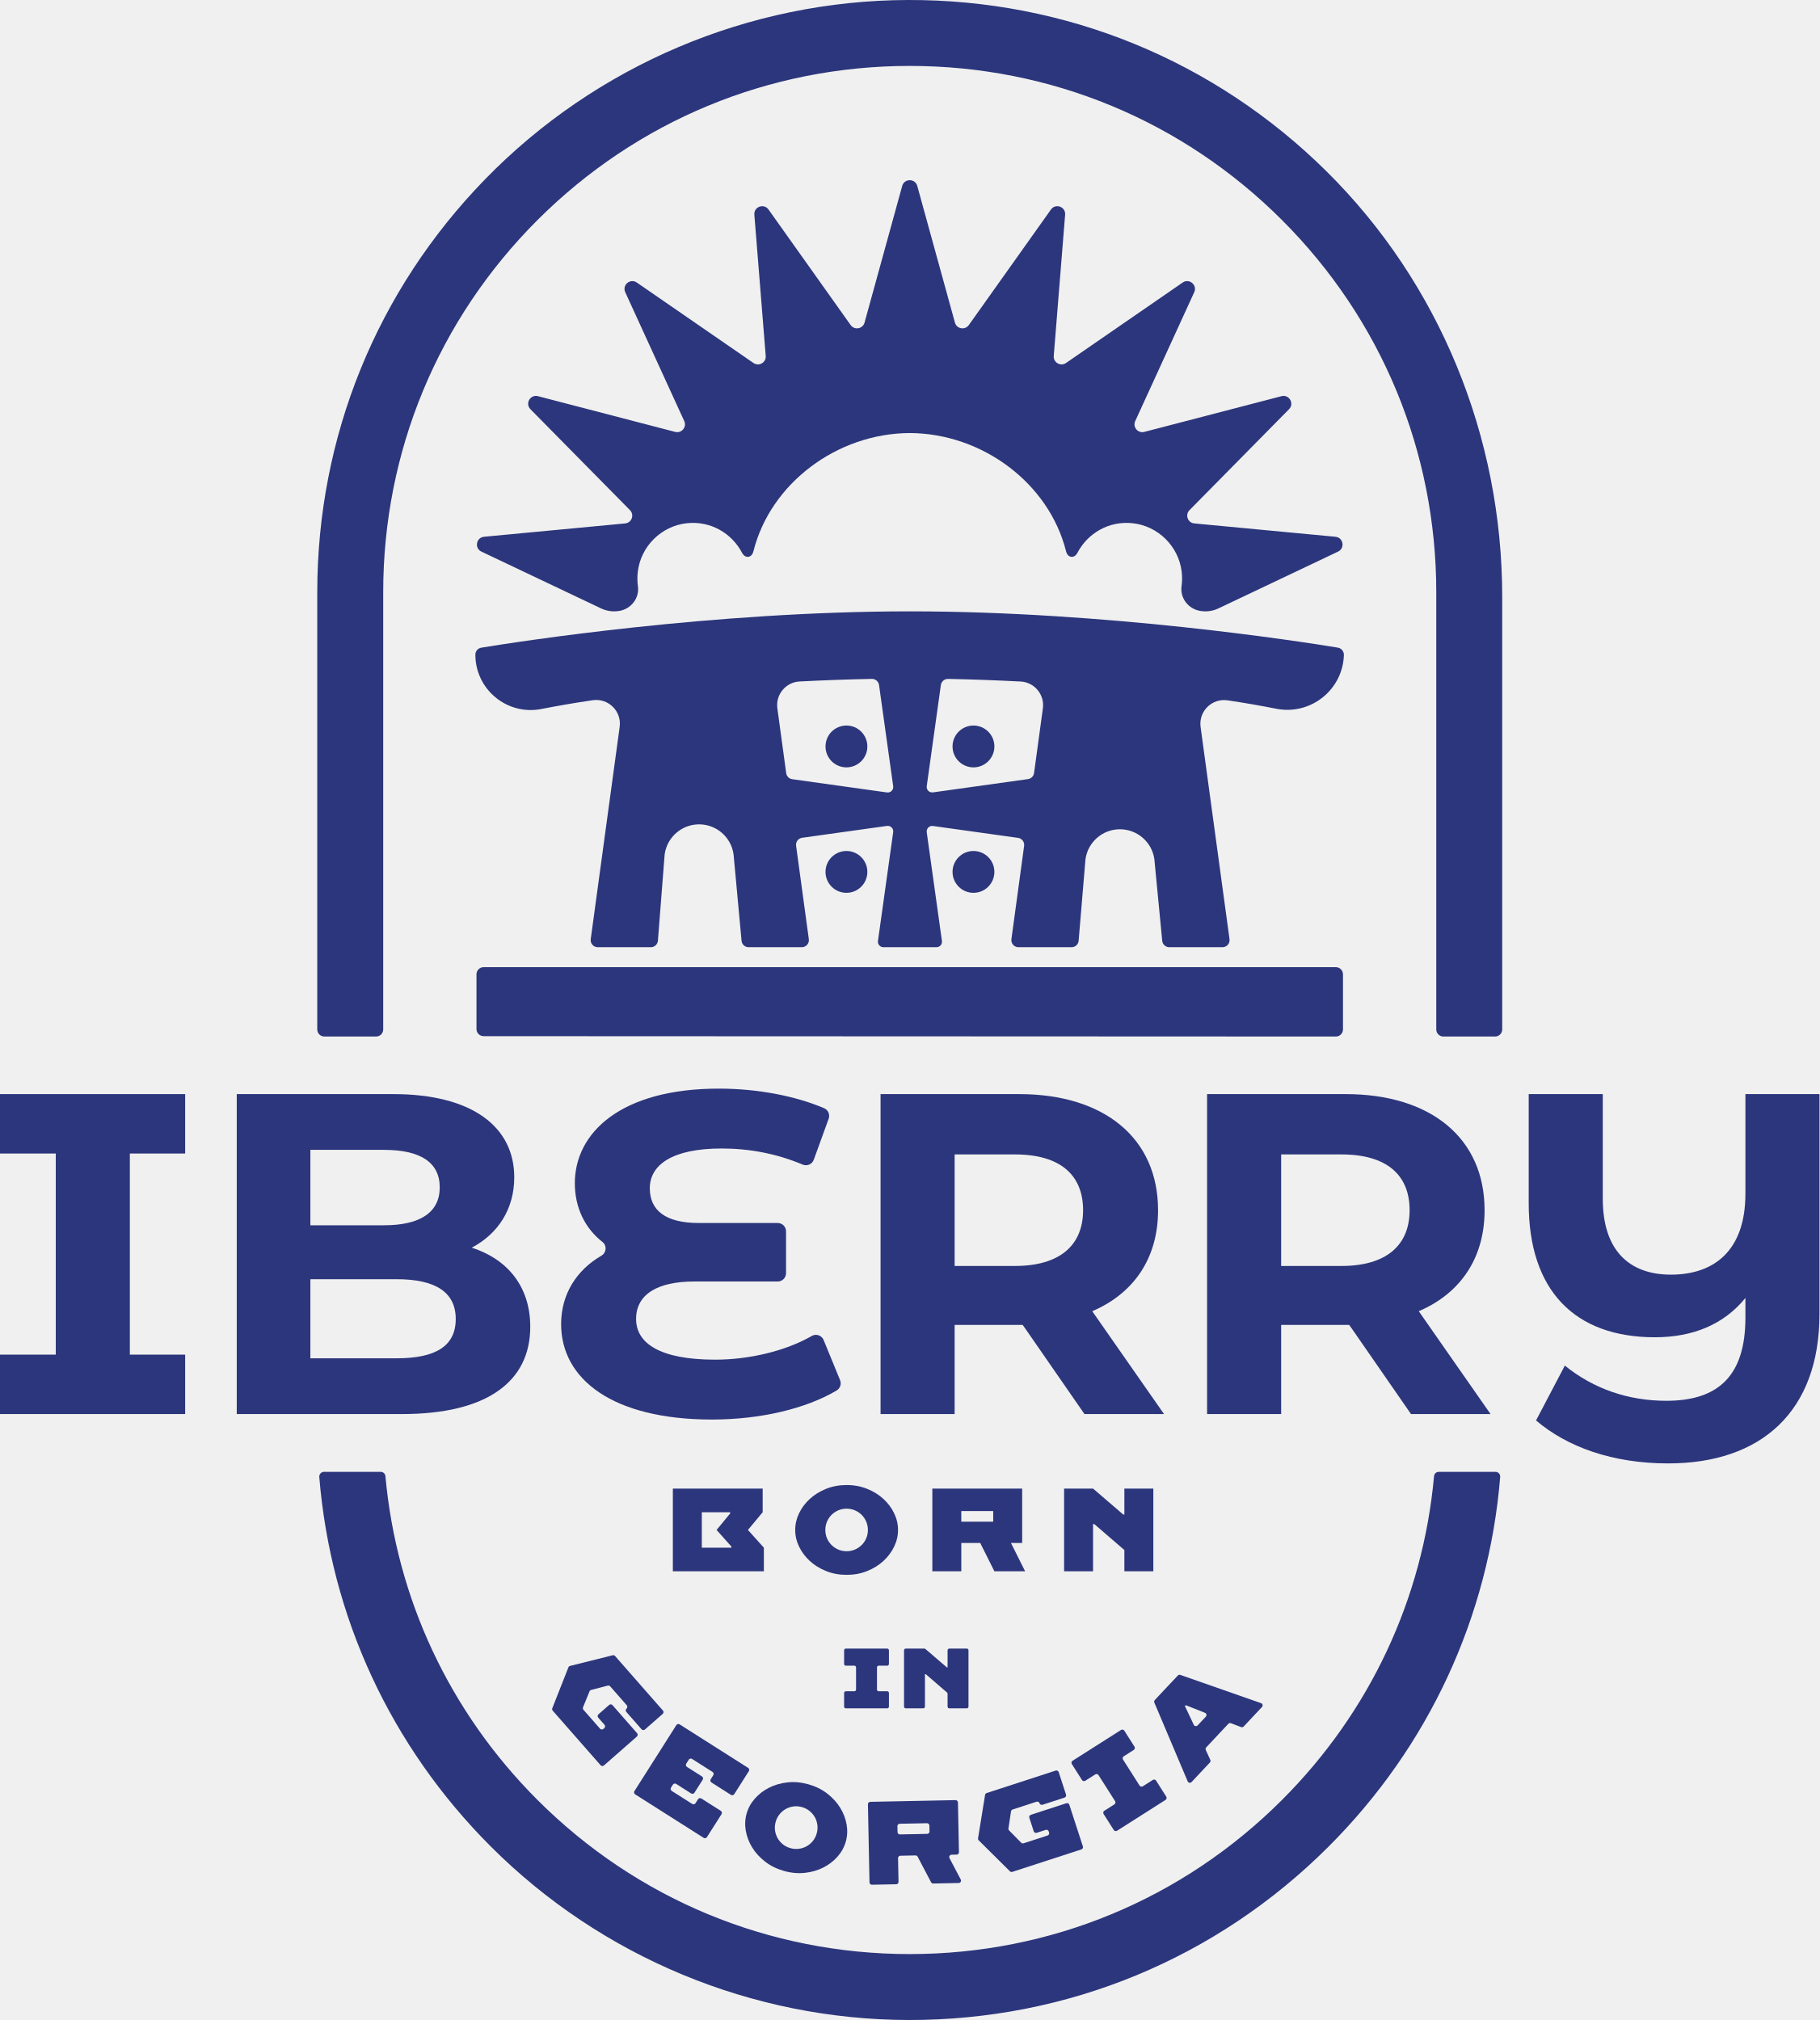
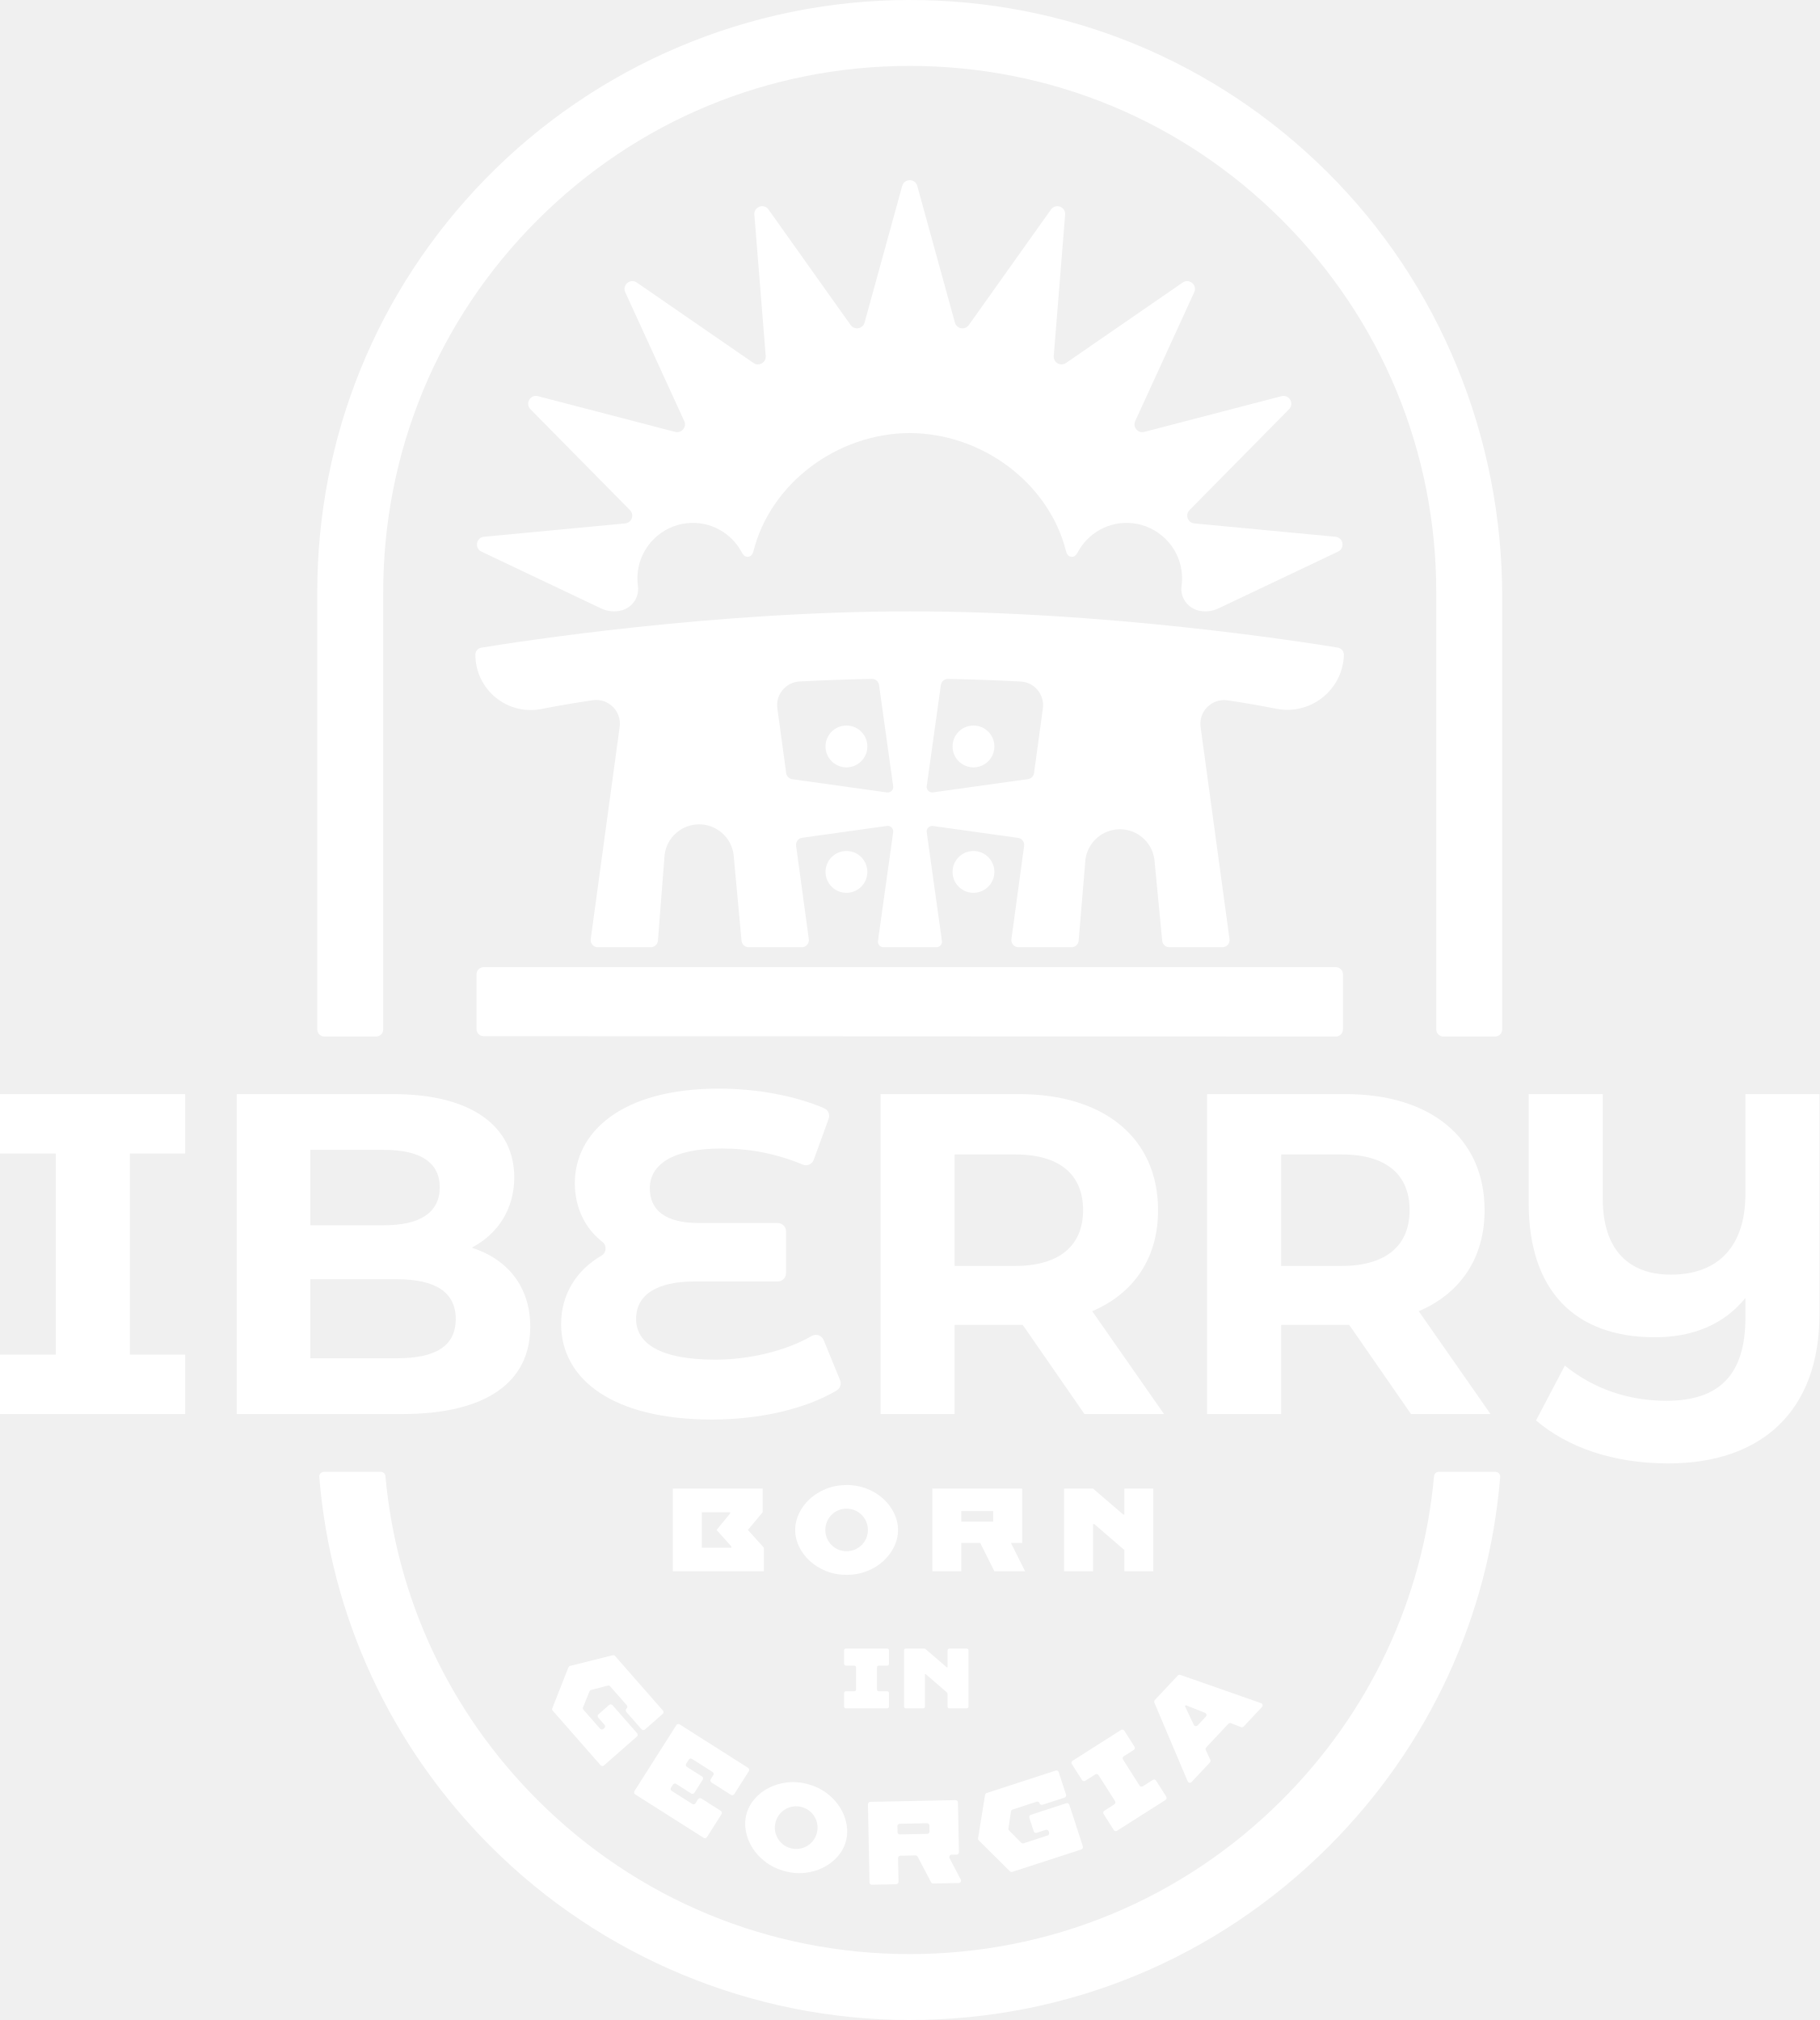
<svg xmlns="http://www.w3.org/2000/svg" id="b" data-name="Layer 2" width="322.219" height="357.808" viewBox="0 0 322.219 357.808">
  <g id="c" data-name="Layer 1">
    <g>
      <g>
-         <polygon points="0 204.326 9.877 204.326 9.877 239.949 0 239.949 0 250.474 32.79 250.474 32.79 239.949 22.993 239.949 22.993 204.326 32.79 204.326 32.79 193.801 0 193.801 0 204.326" fill="#2c367c" stroke-width="0" />
-         <path d="M41.929,193.801v56.673h29.308c14.897,0,22.669-5.667,22.669-15.464,0-7.117-4.039-11.972-10.343-14-.008-.003-.009-.013-.002-.016,4.604-2.431,7.511-6.798,7.511-12.458,0-8.825-7.287-14.735-21.455-14.735h-27.689ZM80.709,233.634c0,4.858-3.643,6.963-10.444,6.963h-15.302v-14.006h15.302c6.801,0,10.444,2.267,10.444,7.044ZM77.876,210.317c0,4.453-3.481,6.72-9.877,6.72h-13.035v-13.359h13.035c6.396,0,9.877,2.186,9.877,6.639Z" fill="#2c367c" stroke-width="0" />
-         <path d="M145.859,237.362c-.338-.824-1.322-1.167-2.094-.722-4.654,2.681-11.114,4.201-17.111,4.201-9.796,0-14.006-2.915-14.006-7.206,0-4.372,3.805-6.639,10.282-6.639h14.796c.816,0,1.477-.661,1.477-1.477v-7.409c0-.816-.661-1.477-1.477-1.477h-13.987c-5.91,0-8.663-2.267-8.663-6.153,0-4.129,3.967-7.044,12.711-7.044,4.856,0,9.646.869,14.369,2.851.778.326,1.67-.062,1.958-.855l2.638-7.269c.267-.735-.082-1.555-.801-1.862-5.067-2.167-11.79-3.471-18.649-3.471-17.407,0-25.503,7.853-25.503,16.759,0,4.25,1.743,7.939,4.901,10.409.813.636.702,1.906-.191,2.423-4.381,2.534-7.138,6.81-7.138,12.105,0,9.797,9.149,16.921,26.718,16.921,8.564,0,16.631-1.915,22.077-5.148.629-.373.885-1.154.607-1.831l-2.912-7.105Z" fill="#2c367c" stroke-width="0" />
-         <path d="M193.431,232.26s.626-.268,1.298-.607c6.57-3.313,10.359-9.3,10.359-17.288,0-12.711-9.473-20.564-24.612-20.564h-24.532v56.673h13.116v-15.788h12.042s.159.199.39.533l10.561,15.255h14.087l-12.709-18.214ZM179.747,224.243h-10.687v-19.755h10.687c8.015,0,12.063,3.643,12.063,9.877,0,6.153-4.048,9.877-12.063,9.877Z" fill="#2c367c" stroke-width="0" />
-         <path d="M251.257,232.26s.626-.268,1.298-.607c6.57-3.313,10.359-9.3,10.359-17.288,0-12.711-9.473-20.564-24.612-20.564h-24.532v56.673h13.116v-15.788h12.042s.159.199.39.533l10.561,15.255h14.087l-12.709-18.214ZM237.573,224.243h-10.687v-19.755h10.687c8.015,0,12.063,3.643,12.063,9.877,0,6.153-4.048,9.877-12.063,9.877Z" fill="#2c367c" stroke-width="0" />
-         <path d="M309.104,193.801v17.65c0,10.039-5.505,14.33-13.197,14.33-7.529,0-12.063-4.453-12.063-13.44v-18.54h-13.116v19.35c0,15.383,8.096,23.722,22.346,23.722,6.72,0,12.225-2.267,16.031-6.963v3.481c0,10.12-4.615,14.735-14.006,14.735-6.72,0-12.873-2.105-17.973-6.234,0,0,0,0,0,0l-5.1,9.714s0,.001,0,.002c5.505,4.695,13.52,7.61,23.397,7.61,16.516,0,26.798-9.23,26.798-26.475v-38.943h-13.116Z" fill="#2c367c" stroke-width="0" />
+         <polygon points="0 204.326 9.877 204.326 9.877 239.949 0 239.949 0 250.474 32.79 250.474 32.79 239.949 22.993 239.949 22.993 204.326 32.79 204.326 32.79 193.801 0 193.801 0 204.326" fill="white" stroke-width="0" />
+         <path d="M41.929,193.801v56.673h29.308c14.897,0,22.669-5.667,22.669-15.464,0-7.117-4.039-11.972-10.343-14-.008-.003-.009-.013-.002-.016,4.604-2.431,7.511-6.798,7.511-12.458,0-8.825-7.287-14.735-21.455-14.735h-27.689ZM80.709,233.634c0,4.858-3.643,6.963-10.444,6.963h-15.302v-14.006h15.302c6.801,0,10.444,2.267,10.444,7.044ZM77.876,210.317c0,4.453-3.481,6.72-9.877,6.72h-13.035v-13.359h13.035c6.396,0,9.877,2.186,9.877,6.639Z" fill="white" stroke-width="0" />
+         <path d="M145.859,237.362c-.338-.824-1.322-1.167-2.094-.722-4.654,2.681-11.114,4.201-17.111,4.201-9.796,0-14.006-2.915-14.006-7.206,0-4.372,3.805-6.639,10.282-6.639h14.796c.816,0,1.477-.661,1.477-1.477v-7.409c0-.816-.661-1.477-1.477-1.477h-13.987c-5.91,0-8.663-2.267-8.663-6.153,0-4.129,3.967-7.044,12.711-7.044,4.856,0,9.646.869,14.369,2.851.778.326,1.67-.062,1.958-.855l2.638-7.269c.267-.735-.082-1.555-.801-1.862-5.067-2.167-11.79-3.471-18.649-3.471-17.407,0-25.503,7.853-25.503,16.759,0,4.25,1.743,7.939,4.901,10.409.813.636.702,1.906-.191,2.423-4.381,2.534-7.138,6.81-7.138,12.105,0,9.797,9.149,16.921,26.718,16.921,8.564,0,16.631-1.915,22.077-5.148.629-.373.885-1.154.607-1.831l-2.912-7.105Z" fill="white" stroke-width="0" />
+         <path d="M193.431,232.26s.626-.268,1.298-.607c6.57-3.313,10.359-9.3,10.359-17.288,0-12.711-9.473-20.564-24.612-20.564h-24.532v56.673h13.116v-15.788h12.042s.159.199.39.533l10.561,15.255h14.087l-12.709-18.214ZM179.747,224.243h-10.687v-19.755h10.687c8.015,0,12.063,3.643,12.063,9.877,0,6.153-4.048,9.877-12.063,9.877Z" fill="white" stroke-width="0" />
+         <path d="M251.257,232.26s.626-.268,1.298-.607c6.57-3.313,10.359-9.3,10.359-17.288,0-12.711-9.473-20.564-24.612-20.564h-24.532v56.673h13.116v-15.788h12.042s.159.199.39.533l10.561,15.255h14.087l-12.709-18.214ZM237.573,224.243h-10.687v-19.755h10.687c8.015,0,12.063,3.643,12.063,9.877,0,6.153-4.048,9.877-12.063,9.877Z" fill="white" stroke-width="0" />
+         <path d="M309.104,193.801v17.65c0,10.039-5.505,14.33-13.197,14.33-7.529,0-12.063-4.453-12.063-13.44v-18.54h-13.116v19.35c0,15.383,8.096,23.722,22.346,23.722,6.72,0,12.225-2.267,16.031-6.963v3.481c0,10.12-4.615,14.735-14.006,14.735-6.72,0-12.873-2.105-17.973-6.234,0,0,0,0,0,0l-5.1,9.714s0,.001,0,.002c5.505,4.695,13.52,7.61,23.397,7.61,16.516,0,26.798-9.23,26.798-26.475v-38.943h-13.116Z" fill="white" stroke-width="0" />
      </g>
      <g>
-         <path d="M119.159,278.33v-14.652h15.908v4.186l-2.616,3.14,2.826,3.14v4.186h-16.117ZM124.287,274.144h5.233v-.209l-2.616-2.93,2.407-2.93v-.209h-5.024v6.279Z" fill="#2c367c" stroke-width="0" />
-         <path d="M159.036,271.004c0,1.019-.23,2.006-.691,2.962-.46.956-1.096,1.804-1.905,2.543-.809.74-1.769,1.333-2.878,1.779-1.109.446-2.32.67-3.631.67s-2.522-.223-3.631-.67c-1.11-.446-2.069-1.04-2.878-1.779-.809-.74-1.444-1.587-1.905-2.543-.461-.956-.691-1.943-.691-2.962s.23-2.006.691-2.962c.46-.955,1.095-1.803,1.905-2.543.809-.739,1.769-1.332,2.878-1.779,1.109-.446,2.32-.67,3.631-.67s2.522.223,3.631.67c1.11.447,2.069,1.04,2.878,1.779.809.74,1.444,1.588,1.905,2.543.461.956.691,1.944.691,2.962ZM153.699,271.004c0-.516-.098-1.005-.293-1.465s-.464-.861-.806-1.204c-.342-.342-.743-.61-1.204-.806-.46-.195-.949-.293-1.465-.293-.531,0-1.022.098-1.476.293-.453.195-.851.464-1.193.806s-.611.743-.806,1.204c-.196.46-.293.949-.293,1.465,0,.531.097,1.022.293,1.476.195.453.464.851.806,1.193.342.342.74.611,1.193.806.453.196.945.293,1.476.293.516,0,1.005-.097,1.465-.293.46-.195.861-.464,1.204-.806s.61-.74.806-1.193c.195-.453.293-.945.293-1.476Z" fill="#2c367c" stroke-width="0" />
-         <path d="M173.59,273.306h-3.349v5.024h-5.128v-14.652h15.908v9.628h-1.988l2.512,5.024h-5.442l-2.512-5.024ZM170.241,269.539h5.651v-1.884h-5.651v1.884Z" fill="#2c367c" stroke-width="0" />
-         <path d="M199.121,268.283v-4.605h5.128v14.652h-5.128v-3.768l-5.337-4.605h-.209v8.373h-5.128v-14.652h5.128l5.358,4.605h.188Z" fill="#2c367c" stroke-width="0" />
+         <path d="M119.159,278.33v-14.652h15.908v4.186l-2.616,3.14,2.826,3.14v4.186h-16.117ZM124.287,274.144h5.233v-.209l-2.616-2.93,2.407-2.93v-.209h-5.024v6.279Z" fill="white" stroke-width="0" />
+         <path d="M159.036,271.004c0,1.019-.23,2.006-.691,2.962-.46.956-1.096,1.804-1.905,2.543-.809.74-1.769,1.333-2.878,1.779-1.109.446-2.32.67-3.631.67s-2.522-.223-3.631-.67c-1.11-.446-2.069-1.04-2.878-1.779-.809-.74-1.444-1.587-1.905-2.543-.461-.956-.691-1.943-.691-2.962s.23-2.006.691-2.962c.46-.955,1.095-1.803,1.905-2.543.809-.739,1.769-1.332,2.878-1.779,1.109-.446,2.32-.67,3.631-.67s2.522.223,3.631.67c1.11.447,2.069,1.04,2.878,1.779.809.74,1.444,1.588,1.905,2.543.461.956.691,1.944.691,2.962ZM153.699,271.004c0-.516-.098-1.005-.293-1.465s-.464-.861-.806-1.204c-.342-.342-.743-.61-1.204-.806-.46-.195-.949-.293-1.465-.293-.531,0-1.022.098-1.476.293-.453.195-.851.464-1.193.806s-.611.743-.806,1.204c-.196.46-.293.949-.293,1.465,0,.531.097,1.022.293,1.476.195.453.464.851.806,1.193.342.342.74.611,1.193.806.453.196.945.293,1.476.293.516,0,1.005-.097,1.465-.293.46-.195.861-.464,1.204-.806s.61-.74.806-1.193c.195-.453.293-.945.293-1.476Z" fill="white" stroke-width="0" />
+         <path d="M173.59,273.306h-3.349v5.024h-5.128v-14.652h15.908v9.628h-1.988l2.512,5.024h-5.442l-2.512-5.024ZM170.241,269.539h5.651v-1.884h-5.651v1.884Z" fill="white" stroke-width="0" />
+         <path d="M199.121,268.283v-4.605h5.128v14.652h-5.128v-3.768l-5.337-4.605h-.209v8.373h-5.128v-14.652h5.128l5.358,4.605h.188Z" fill="white" stroke-width="0" />
      </g>
-       <path d="M57.445,183.603h9.16c.695,0,1.259-.564,1.259-1.259v-77.421c0-24.907,9.699-48.323,27.311-65.935,17.612-17.612,41.028-27.311,65.935-27.311s48.323,9.699,65.935,27.311c17.612,17.612,27.311,41.028,27.311,65.935v77.421c0,.695.564,1.259,1.259,1.259h9.16c.695,0,1.259-.564,1.259-1.259v-76.646c0-28.25-11.051-55.493-31.132-75.365C215.057,10.695,188.754-.08,160.8,0c-28.179.081-55.243,11.569-74.899,31.761-19.174,19.696-29.715,45.619-29.715,73.162v77.421c0,.695.564,1.259,1.259,1.259Z" fill="#2c367c" stroke-width="0" />
-       <path d="M264.838,260.712h-10.044c-.434,0-.793.331-.832.764-1.966,21.664-11.346,41.773-26.917,57.344-17.612,17.612-41.028,27.311-65.935,27.311s-48.323-9.699-65.935-27.311c-15.571-15.571-24.95-35.68-26.917-57.344-.039-.432-.398-.764-.832-.764h-10.043c-.49,0-.88.419-.84.908,2.023,24.71,12.612,47.672,30.328,65.41,19.606,19.63,46.313,30.731,74.057,30.778,28.094.047,54.514-10.871,74.374-30.731,17.744-17.744,28.35-40.725,30.375-65.458.04-.488-.349-.907-.839-.907Z" fill="#2c367c" stroke-width="0" />
-       <path d="M237.835,182.343v-9.764c0-.695-.564-1.259-1.259-1.259H85.643c-.695,0-1.259.564-1.259,1.259v9.7c0,.695.563,1.258,1.258,1.259l150.933.064c.695,0,1.259-.563,1.259-1.259Z" fill="#2c367c" stroke-width="0" />
-       <path d="M112.829,307.008l-4.359-4.968c-.153-.174-.418-.191-.592-.039l-1.892,1.66c-.174.153-.192.418-.039.592l1.107,1.262c.153.174.136.439-.039.592l-.157.138c-.174.153-.439.136-.592-.039l-2.942-3.353c-.105-.119-.133-.288-.073-.435l1.151-2.824c.05-.122.154-.214.282-.248l2.95-.773c.154-.04.317.01.422.129l2.942,3.353c.153.174.136.439-.039.592h0c-.174.153-.191.418-.039.592l2.698,3.075c.153.174.418.191.592.039l3.153-2.767c.174-.153.191-.418.039-.592l-8.479-9.664c-.104-.118-.265-.168-.417-.13l-7.553,1.889c-.131.033-.239.127-.289.253l-2.855,7.243c-.058.146-.029.312.075.431l8.479,9.664c.153.174.418.191.592.039l5.835-5.119c.174-.153.192-.418.039-.592Z" fill="#2c367c" stroke-width="0" />
-       <path d="M130.032,317.8l2.587-4.073c.124-.196.066-.455-.129-.579l-12.131-7.705c-.196-.124-.455-.066-.579.129l-7.424,11.689c-.124.196-.066.455.129.579l12.132,7.704c.196.124.455.066.579-.129l2.586-4.073c.124-.196.066-.455-.129-.579l-3.453-2.193c-.196-.124-.455-.066-.579.129l-.45.708c-.124.196-.384.253-.579.129l-3.631-2.306c-.196-.124-.253-.384-.129-.579l.337-.531c.124-.196.384-.254.579-.129l2.656,1.687c.196.124.455.066.579-.129l1.462-2.303c.124-.196.066-.455-.129-.579l-2.657-1.687c-.196-.124-.254-.384-.129-.579l.45-.708c.124-.196.384-.253.579-.129l3.63,2.306c.196.124.253.383.129.579l-.45.708c-.124.196-.066.455.129.579l3.453,2.193c.196.124.455.066.579-.129Z" fill="#2c367c" stroke-width="0" />
-       <path d="M133.229,327.278c.58.933,1.345,1.766,2.295,2.497.949.732,2.057,1.275,3.322,1.631,1.265.356,2.494.469,3.686.338,1.192-.129,2.278-.442,3.26-.936.981-.494,1.823-1.14,2.527-1.937.704-.797,1.194-1.687,1.47-2.671.276-.983.322-1.998.136-3.045-.185-1.047-.568-2.037-1.148-2.97-.58-.933-1.345-1.766-2.294-2.498-.95-.731-2.057-1.275-3.323-1.631-1.266-.356-2.494-.469-3.686-.339-1.192.13-2.278.442-3.26.936-.982.494-1.824,1.14-2.528,1.937-.704.797-1.193,1.688-1.469,2.671-.277.983-.322,1.998-.137,3.045.185,1.047.568,2.037,1.148,2.97ZM137.368,322.71c.14-.498.366-.942.679-1.334.314-.391.682-.706,1.105-.943.422-.237.879-.388,1.37-.453.49-.066.991-.027,1.503.117.498.14.943.366,1.334.68.391.313.706.681.943,1.104.237.422.387.883.451,1.38.063.497.025.995-.115,1.493-.144.512-.372.96-.683,1.344-.312.385-.679.696-1.101.933-.423.237-.883.388-1.38.451-.497.064-.995.025-1.493-.114-.512-.144-.96-.371-1.344-.683-.385-.311-.696-.678-.933-1.101-.238-.422-.388-.879-.454-1.369-.066-.49-.027-.992.118-1.503Z" fill="#2c367c" stroke-width="0" />
-       <path d="M165.266,333.63l4.515-.091c.312-.006.508-.339.363-.615l-1.987-3.781c-.145-.276.051-.608.363-.615l.894-.018c.232-.005.416-.196.411-.428l-.178-8.81c-.005-.232-.196-.416-.428-.411l-15.102.304c-.232.005-.416.196-.411.428l.279,13.844c.005.232.196.416.428.411l4.3-.086c.232-.005.416-.196.411-.428l-.084-4.196c-.005-.232.179-.423.411-.428l2.678-.054c.159-.003.306.084.38.224l2.378,4.524c.074.141.221.228.38.224ZM158.947,324.524l-.021-1.048c-.005-.232.179-.423.411-.428l4.824-.097c.232-.005.423.179.428.411l.021,1.049c.005.232-.179.423-.411.428l-4.824.097c-.232.005-.423-.179-.428-.411Z" fill="#2c367c" stroke-width="0" />
-       <path d="M191.774,327.065l-2.401-7.382c-.072-.22-.308-.341-.529-.269l-6.285,2.044c-.22.072-.341.308-.269.529l.779,2.394c.072.22.308.341.529.269l1.596-.519c.22-.072.457.049.529.269l.065.199c.072.22-.049.457-.269.529l-4.243,1.38c-.151.049-.317.009-.429-.104l-2.14-2.171c-.093-.094-.136-.226-.116-.357l.453-3.016c.024-.157.134-.287.285-.337l4.242-1.38c.22-.072.457.049.529.269h0c.072.22.308.341.529.269l3.891-1.266c.22-.072.341-.308.269-.529l-1.298-3.99c-.072-.22-.308-.341-.529-.269l-12.226,3.977c-.15.049-.259.177-.284.332l-1.244,7.685c-.022.134.023.27.119.365l5.527,5.482c.112.111.276.15.425.101l12.225-3.977c.22-.072.341-.308.269-.529Z" fill="#2c367c" stroke-width="0" />
-       <path d="M197.824,324.284l8.586-5.46c.196-.124.253-.384.129-.579l-1.801-2.833c-.124-.196-.384-.253-.579-.129l-1.77,1.126c-.196.124-.455.067-.579-.129l-2.927-4.603c-.124-.196-.067-.455.129-.579l1.77-1.126c.196-.124.253-.384.129-.579l-1.801-2.833c-.124-.196-.384-.253-.579-.129l-8.586,5.46c-.196.124-.253.384-.129.579l1.801,2.833c.124.196.384.253.579.129l1.77-1.126c.196-.124.455-.067.579.129l2.927,4.603c.124.196.067.455-.129.579l-1.77,1.126c-.196.124-.253.384-.129.579l1.801,2.833c.124.196.384.253.579.129Z" fill="#2c367c" stroke-width="0" />
-       <path d="M220.249,305.821l3.242-3.456c.208-.221.119-.583-.167-.683l-14.293-5.002c-.157-.055-.331-.012-.445.109l-4.077,4.344c-.114.121-.145.298-.08.451l5.902,13.946c.118.279.485.345.692.124l3.242-3.455c.117-.124.146-.307.076-.462l-.803-1.755c-.071-.155-.041-.337.076-.462l3.921-4.179c.117-.124.297-.166.456-.105l1.803.689c.159.061.339.019.456-.105ZM212.094,305.621c-.203.216-.559.16-.685-.108l-1.567-3.317.143-.153,3.411,1.353c.275.109.354.461.151.677l-1.453,1.549Z" fill="#2c367c" stroke-width="0" />
-       <path d="M146.195,132.221c0,2.046,1.659,3.705,3.705,3.705s3.705-1.659,3.705-3.705-1.659-3.705-3.705-3.705-3.705,1.659-3.705,3.705Z" fill="#2c367c" stroke-width="0" />
-       <path d="M176.101,132.221c0-2.046-1.659-3.705-3.705-3.705s-3.705,1.659-3.705,3.705,1.659,3.705,3.705,3.705,3.705-1.659,3.705-3.705Z" fill="#2c367c" stroke-width="0" />
-       <path d="M176.101,154.443c0-2.046-1.659-3.705-3.705-3.705s-3.705,1.659-3.705,3.705,1.659,3.705,3.705,3.705,3.705-1.659,3.705-3.705Z" fill="#2c367c" stroke-width="0" />
-       <path d="M153.605,154.443c0-2.046-1.659-3.705-3.705-3.705s-3.705,1.659-3.705,3.705,1.659,3.705,3.705,3.705,3.705-1.659,3.705-3.705Z" fill="#2c367c" stroke-width="0" />
-       <path d="M236.911,114.713c-6.682-1.098-40.885-6.422-75.8-6.422s-69.377,5.364-75.876,6.435c-.594.098-1.045.604-1.047,1.206-.021,6.184,5.612,10.839,11.675,9.655,2.72-.531,5.798-1.074,9.103-1.556,2.766-.404,5.151,1.948,4.774,4.718l-5.125,37.605c-.103.756.484,1.429,1.247,1.429h9.397c.657,0,1.204-.506,1.255-1.161l1.192-15.274c.416-3.052,3.023-5.328,6.103-5.328s5.687,2.276,6.103,5.328l1.413,15.292c.06.648.603,1.143,1.253,1.143h9.414c.763,0,1.35-.673,1.247-1.429l-2.254-16.54c-.094-.687.386-1.321,1.073-1.417l15.022-2.1c.64-.089,1.188.458,1.099,1.099l-2.695,19.278c-.082.585.373,1.108.964,1.108h9.399c.591,0,1.046-.523.964-1.108l-2.693-19.267c-.089-.64.459-1.188,1.099-1.099l15.078,2.108c.687.096,1.167.729,1.073,1.417l-2.251,16.521c-.103.756.484,1.429,1.247,1.429h9.404c.654,0,1.2-.501,1.254-1.154l1.208-14.411c.416-3.052,3.023-5.328,6.103-5.328h0c3.08,0,5.687,2.276,6.103,5.328l1.387,14.426c.062.646.604,1.138,1.253,1.138h9.418c.763,0,1.35-.673,1.247-1.429l-5.122-37.584c-.378-2.77,2.011-5.125,4.777-4.717,3.133.462,6.042.98,8.621,1.489,6.087,1.202,11.797-3.339,11.981-9.542h0c0-.638-.459-1.182-1.089-1.285ZM157.08,140.368l-16.776-2.345c-.558-.078-.997-.518-1.073-1.077l-1.565-11.487c-.331-2.432,1.492-4.62,3.944-4.747,4.199-.217,8.483-.374,12.792-.458.637-.012,1.184.455,1.272,1.086l2.506,17.928c.089.64-.458,1.188-1.099,1.099ZM165.218,140.357c-.64.089-1.188-.458-1.099-1.099l2.504-17.915c.088-.631.635-1.099,1.272-1.086,4.334.085,8.642.245,12.864.464,2.448.127,4.26,2.328,3.929,4.757l-1.56,11.449c-.076.559-.515.999-1.073,1.077l-16.837,2.353Z" fill="#2c367c" stroke-width="0" />
-       <path d="M110.715,92.715l-24.997,2.364c-1.399.132-1.733,2.025-.463,2.627l21.203,10.069c.965.458,2.046.614,3.102.455l.064-.01c2.116-.316,3.645-2.264,3.351-4.384-.116-.833-.127-1.699-.021-2.585.538-4.485,4.169-8.076,8.659-8.57,4.261-.469,8.014,1.805,9.811,5.262.081.149.403.692.971.692s.892-.441,1.042-1.013c3.008-11.976,14.776-20.865,27.674-20.914,12.898.049,24.666,8.938,27.674,20.914.15.572.474,1.013,1.042,1.013s.89-.543.971-.692c1.798-3.457,5.55-5.731,9.811-5.262,4.49.494,8.121,4.085,8.659,8.57.106.886.095,1.752-.021,2.585-.295,2.119,1.235,4.067,3.351,4.384l.064.01c1.057.158,2.137.003,3.102-.455l21.203-10.069c1.269-.603.936-2.495-.463-2.627l-24.997-2.364c-1.161-.11-1.674-1.519-.855-2.349l17.629-17.879c.987-1.001.026-2.665-1.334-2.311l-24.298,6.328c-1.129.294-2.092-.855-1.607-1.915l10.451-22.83c.585-1.278-.887-2.513-2.044-1.715l-20.669,14.257c-.96.662-2.258-.087-2.165-1.25l2.013-25.028c.113-1.401-1.693-2.058-2.507-.912l-14.546,20.466c-.676.951-2.152.69-2.462-.434l-6.669-24.207c-.187-.677-.76-1.016-1.334-1.016s-1.147.339-1.334,1.016l-6.669,24.207c-.31,1.124-1.786,1.385-2.462.434l-14.546-20.466c-.814-1.145-2.62-.488-2.507.912l2.013,25.028c.093,1.162-1.205,1.912-2.165,1.25l-20.669-14.257c-1.157-.798-2.629.437-2.044,1.715l10.451,22.83c.485,1.06-.478,2.209-1.607,1.915l-24.298-6.328c-1.36-.354-2.321,1.31-1.334,2.311l17.629,17.879c.819.83.306,2.239-.855,2.349Z" fill="#2c367c" stroke-width="0" />
+       <path d="M57.445,183.603h9.16c.695,0,1.259-.564,1.259-1.259v-77.421c0-24.907,9.699-48.323,27.311-65.935,17.612-17.612,41.028-27.311,65.935-27.311s48.323,9.699,65.935,27.311c17.612,17.612,27.311,41.028,27.311,65.935v77.421c0,.695.564,1.259,1.259,1.259h9.16c.695,0,1.259-.564,1.259-1.259v-76.646c0-28.25-11.051-55.493-31.132-75.365C215.057,10.695,188.754-.08,160.8,0c-28.179.081-55.243,11.569-74.899,31.761-19.174,19.696-29.715,45.619-29.715,73.162v77.421c0,.695.564,1.259,1.259,1.259Z" fill="white" stroke-width="0" />
+       <path d="M264.838,260.712h-10.044c-.434,0-.793.331-.832.764-1.966,21.664-11.346,41.773-26.917,57.344-17.612,17.612-41.028,27.311-65.935,27.311s-48.323-9.699-65.935-27.311c-15.571-15.571-24.95-35.68-26.917-57.344-.039-.432-.398-.764-.832-.764h-10.043c-.49,0-.88.419-.84.908,2.023,24.71,12.612,47.672,30.328,65.41,19.606,19.63,46.313,30.731,74.057,30.778,28.094.047,54.514-10.871,74.374-30.731,17.744-17.744,28.35-40.725,30.375-65.458.04-.488-.349-.907-.839-.907Z" fill="white" stroke-width="0" />
+       <path d="M237.835,182.343v-9.764c0-.695-.564-1.259-1.259-1.259H85.643c-.695,0-1.259.564-1.259,1.259v9.7c0,.695.563,1.258,1.258,1.259l150.933.064c.695,0,1.259-.563,1.259-1.259Z" fill="white" stroke-width="0" />
+       <path d="M112.829,307.008l-4.359-4.968c-.153-.174-.418-.191-.592-.039l-1.892,1.66c-.174.153-.192.418-.039.592l1.107,1.262c.153.174.136.439-.039.592l-.157.138c-.174.153-.439.136-.592-.039l-2.942-3.353c-.105-.119-.133-.288-.073-.435l1.151-2.824c.05-.122.154-.214.282-.248l2.95-.773c.154-.04.317.01.422.129l2.942,3.353c.153.174.136.439-.039.592h0c-.174.153-.191.418-.039.592l2.698,3.075c.153.174.418.191.592.039l3.153-2.767c.174-.153.191-.418.039-.592l-8.479-9.664c-.104-.118-.265-.168-.417-.13l-7.553,1.889c-.131.033-.239.127-.289.253l-2.855,7.243c-.058.146-.029.312.075.431l8.479,9.664c.153.174.418.191.592.039l5.835-5.119c.174-.153.192-.418.039-.592Z" fill="white" stroke-width="0" />
+       <path d="M130.032,317.8l2.587-4.073c.124-.196.066-.455-.129-.579l-12.131-7.705c-.196-.124-.455-.066-.579.129l-7.424,11.689c-.124.196-.066.455.129.579l12.132,7.704c.196.124.455.066.579-.129l2.586-4.073c.124-.196.066-.455-.129-.579l-3.453-2.193c-.196-.124-.455-.066-.579.129l-.45.708c-.124.196-.384.253-.579.129l-3.631-2.306c-.196-.124-.253-.384-.129-.579l.337-.531c.124-.196.384-.254.579-.129l2.656,1.687c.196.124.455.066.579-.129l1.462-2.303c.124-.196.066-.455-.129-.579l-2.657-1.687c-.196-.124-.254-.384-.129-.579l.45-.708c.124-.196.384-.253.579-.129l3.63,2.306c.196.124.253.383.129.579l-.45.708c-.124.196-.066.455.129.579l3.453,2.193c.196.124.455.066.579-.129Z" fill="white" stroke-width="0" />
+       <path d="M133.229,327.278c.58.933,1.345,1.766,2.295,2.497.949.732,2.057,1.275,3.322,1.631,1.265.356,2.494.469,3.686.338,1.192-.129,2.278-.442,3.26-.936.981-.494,1.823-1.14,2.527-1.937.704-.797,1.194-1.687,1.47-2.671.276-.983.322-1.998.136-3.045-.185-1.047-.568-2.037-1.148-2.97-.58-.933-1.345-1.766-2.294-2.498-.95-.731-2.057-1.275-3.323-1.631-1.266-.356-2.494-.469-3.686-.339-1.192.13-2.278.442-3.26.936-.982.494-1.824,1.14-2.528,1.937-.704.797-1.193,1.688-1.469,2.671-.277.983-.322,1.998-.137,3.045.185,1.047.568,2.037,1.148,2.97ZM137.368,322.71c.14-.498.366-.942.679-1.334.314-.391.682-.706,1.105-.943.422-.237.879-.388,1.37-.453.49-.066.991-.027,1.503.117.498.14.943.366,1.334.68.391.313.706.681.943,1.104.237.422.387.883.451,1.38.063.497.025.995-.115,1.493-.144.512-.372.96-.683,1.344-.312.385-.679.696-1.101.933-.423.237-.883.388-1.38.451-.497.064-.995.025-1.493-.114-.512-.144-.96-.371-1.344-.683-.385-.311-.696-.678-.933-1.101-.238-.422-.388-.879-.454-1.369-.066-.49-.027-.992.118-1.503Z" fill="white" stroke-width="0" />
+       <path d="M165.266,333.63l4.515-.091c.312-.006.508-.339.363-.615l-1.987-3.781c-.145-.276.051-.608.363-.615l.894-.018c.232-.005.416-.196.411-.428l-.178-8.81c-.005-.232-.196-.416-.428-.411l-15.102.304c-.232.005-.416.196-.411.428l.279,13.844c.005.232.196.416.428.411l4.3-.086c.232-.005.416-.196.411-.428l-.084-4.196c-.005-.232.179-.423.411-.428l2.678-.054c.159-.003.306.084.38.224l2.378,4.524c.074.141.221.228.38.224ZM158.947,324.524l-.021-1.048c-.005-.232.179-.423.411-.428l4.824-.097c.232-.005.423.179.428.411l.021,1.049c.005.232-.179.423-.411.428l-4.824.097c-.232.005-.423-.179-.428-.411Z" fill="white" stroke-width="0" />
+       <path d="M191.774,327.065l-2.401-7.382c-.072-.22-.308-.341-.529-.269l-6.285,2.044c-.22.072-.341.308-.269.529l.779,2.394c.072.22.308.341.529.269l1.596-.519c.22-.072.457.049.529.269l.065.199c.072.22-.049.457-.269.529l-4.243,1.38c-.151.049-.317.009-.429-.104l-2.14-2.171c-.093-.094-.136-.226-.116-.357l.453-3.016c.024-.157.134-.287.285-.337l4.242-1.38c.22-.072.457.049.529.269h0c.072.22.308.341.529.269l3.891-1.266c.22-.072.341-.308.269-.529l-1.298-3.99c-.072-.22-.308-.341-.529-.269l-12.226,3.977c-.15.049-.259.177-.284.332l-1.244,7.685c-.022.134.023.27.119.365l5.527,5.482c.112.111.276.15.425.101l12.225-3.977c.22-.072.341-.308.269-.529Z" fill="white" stroke-width="0" />
+       <path d="M197.824,324.284l8.586-5.46c.196-.124.253-.384.129-.579l-1.801-2.833c-.124-.196-.384-.253-.579-.129l-1.77,1.126c-.196.124-.455.067-.579-.129l-2.927-4.603c-.124-.196-.067-.455.129-.579l1.77-1.126c.196-.124.253-.384.129-.579l-1.801-2.833c-.124-.196-.384-.253-.579-.129l-8.586,5.46c-.196.124-.253.384-.129.579l1.801,2.833c.124.196.384.253.579.129l1.77-1.126c.196-.124.455-.067.579.129l2.927,4.603c.124.196.067.455-.129.579l-1.77,1.126c-.196.124-.253.384-.129.579l1.801,2.833c.124.196.384.253.579.129Z" fill="white" stroke-width="0" />
+       <path d="M220.249,305.821l3.242-3.456c.208-.221.119-.583-.167-.683l-14.293-5.002c-.157-.055-.331-.012-.445.109l-4.077,4.344c-.114.121-.145.298-.08.451l5.902,13.946c.118.279.485.345.692.124l3.242-3.455c.117-.124.146-.307.076-.462l-.803-1.755c-.071-.155-.041-.337.076-.462l3.921-4.179c.117-.124.297-.166.456-.105l1.803.689c.159.061.339.019.456-.105ZM212.094,305.621c-.203.216-.559.16-.685-.108l-1.567-3.317.143-.153,3.411,1.353c.275.109.354.461.151.677l-1.453,1.549Z" fill="white" stroke-width="0" />
+       <path d="M146.195,132.221c0,2.046,1.659,3.705,3.705,3.705s3.705-1.659,3.705-3.705-1.659-3.705-3.705-3.705-3.705,1.659-3.705,3.705Z" fill="white" stroke-width="0" />
+       <path d="M176.101,132.221c0-2.046-1.659-3.705-3.705-3.705s-3.705,1.659-3.705,3.705,1.659,3.705,3.705,3.705,3.705-1.659,3.705-3.705Z" fill="white" stroke-width="0" />
+       <path d="M176.101,154.443c0-2.046-1.659-3.705-3.705-3.705s-3.705,1.659-3.705,3.705,1.659,3.705,3.705,3.705,3.705-1.659,3.705-3.705Z" fill="white" stroke-width="0" />
+       <path d="M153.605,154.443c0-2.046-1.659-3.705-3.705-3.705s-3.705,1.659-3.705,3.705,1.659,3.705,3.705,3.705,3.705-1.659,3.705-3.705Z" fill="white" stroke-width="0" />
+       <path d="M236.911,114.713c-6.682-1.098-40.885-6.422-75.8-6.422s-69.377,5.364-75.876,6.435c-.594.098-1.045.604-1.047,1.206-.021,6.184,5.612,10.839,11.675,9.655,2.72-.531,5.798-1.074,9.103-1.556,2.766-.404,5.151,1.948,4.774,4.718l-5.125,37.605c-.103.756.484,1.429,1.247,1.429h9.397c.657,0,1.204-.506,1.255-1.161l1.192-15.274c.416-3.052,3.023-5.328,6.103-5.328s5.687,2.276,6.103,5.328l1.413,15.292c.06.648.603,1.143,1.253,1.143h9.414c.763,0,1.35-.673,1.247-1.429l-2.254-16.54c-.094-.687.386-1.321,1.073-1.417l15.022-2.1c.64-.089,1.188.458,1.099,1.099l-2.695,19.278c-.082.585.373,1.108.964,1.108h9.399c.591,0,1.046-.523.964-1.108l-2.693-19.267c-.089-.64.459-1.188,1.099-1.099l15.078,2.108c.687.096,1.167.729,1.073,1.417l-2.251,16.521c-.103.756.484,1.429,1.247,1.429h9.404c.654,0,1.2-.501,1.254-1.154l1.208-14.411c.416-3.052,3.023-5.328,6.103-5.328h0c3.08,0,5.687,2.276,6.103,5.328l1.387,14.426c.062.646.604,1.138,1.253,1.138h9.418c.763,0,1.35-.673,1.247-1.429l-5.122-37.584c-.378-2.77,2.011-5.125,4.777-4.717,3.133.462,6.042.98,8.621,1.489,6.087,1.202,11.797-3.339,11.981-9.542h0c0-.638-.459-1.182-1.089-1.285ZM157.08,140.368l-16.776-2.345c-.558-.078-.997-.518-1.073-1.077l-1.565-11.487c-.331-2.432,1.492-4.62,3.944-4.747,4.199-.217,8.483-.374,12.792-.458.637-.012,1.184.455,1.272,1.086l2.506,17.928c.089.64-.458,1.188-1.099,1.099ZM165.218,140.357c-.64.089-1.188-.458-1.099-1.099l2.504-17.915c.088-.631.635-1.099,1.272-1.086,4.334.085,8.642.245,12.864.464,2.448.127,4.26,2.328,3.929,4.757l-1.56,11.449c-.076.559-.515.999-1.073,1.077l-16.837,2.353Z" fill="white" stroke-width="0" />
+       <path d="M110.715,92.715l-24.997,2.364c-1.399.132-1.733,2.025-.463,2.627l21.203,10.069c.965.458,2.046.614,3.102.455l.064-.01c2.116-.316,3.645-2.264,3.351-4.384-.116-.833-.127-1.699-.021-2.585.538-4.485,4.169-8.076,8.659-8.57,4.261-.469,8.014,1.805,9.811,5.262.081.149.403.692.971.692s.892-.441,1.042-1.013c3.008-11.976,14.776-20.865,27.674-20.914,12.898.049,24.666,8.938,27.674,20.914.15.572.474,1.013,1.042,1.013s.89-.543.971-.692c1.798-3.457,5.55-5.731,9.811-5.262,4.49.494,8.121,4.085,8.659,8.57.106.886.095,1.752-.021,2.585-.295,2.119,1.235,4.067,3.351,4.384l.064.01c1.057.158,2.137.003,3.102-.455l21.203-10.069c1.269-.603.936-2.495-.463-2.627l-24.997-2.364c-1.161-.11-1.674-1.519-.855-2.349l17.629-17.879c.987-1.001.026-2.665-1.334-2.311l-24.298,6.328c-1.129.294-2.092-.855-1.607-1.915l10.451-22.83c.585-1.278-.887-2.513-2.044-1.715l-20.669,14.257c-.96.662-2.258-.087-2.165-1.25l2.013-25.028c.113-1.401-1.693-2.058-2.507-.912l-14.546,20.466c-.676.951-2.152.69-2.462-.434l-6.669-24.207c-.187-.677-.76-1.016-1.334-1.016s-1.147.339-1.334,1.016l-6.669,24.207c-.31,1.124-1.786,1.385-2.462.434l-14.546-20.466c-.814-1.145-2.62-.488-2.507.912l2.013,25.028c.093,1.162-1.205,1.912-2.165,1.25l-20.669-14.257c-1.157-.798-2.629.437-2.044,1.715l10.451,22.83c.485,1.06-.478,2.209-1.607,1.915l-24.298-6.328c-1.36-.354-2.321,1.31-1.334,2.311l17.629,17.879c.819.83.306,2.239-.855,2.349Z" fill="white" stroke-width="0" />
      <g>
-         <path d="M157.426,294.741c0,.167-.135.302-.302.302h-1.512c-.167,0-.302.135-.302.302v3.932c0,.167.135.302.302.302h1.512c.167,0,.302.135.302.302v2.42c0,.167-.135.302-.302.302h-7.334c-.167,0-.302-.135-.302-.302v-2.42c0-.167.135-.302.302-.302h1.512c.167,0,.302-.135.302-.302v-3.932c0-.167-.135-.302-.302-.302h-1.512c-.167,0-.302-.135-.302-.302v-2.42c0-.167.135-.302.302-.302h7.334c.167,0,.302.135.302.302v2.42Z" fill="#2c367c" stroke-width="0" />
-         <path d="M171.515,302.302c0,.167-.135.302-.302.302h-3.1c-.167,0-.302-.135-.302-.302v-2.281c0-.088-.038-.171-.105-.229l-3.751-3.236h-.151v5.746c0,.167-.135.302-.302.302h-3.1c-.167,0-.302-.135-.302-.302v-9.981c0-.167.135-.302.302-.302h3.29c.073,0,.142.026.198.073l3.786,3.254h.136v-3.025c0-.167.135-.302.302-.302h3.1c.167,0,.302.135.302.302v9.981Z" fill="#2c367c" stroke-width="0" />
+         <path d="M157.426,294.741c0,.167-.135.302-.302.302h-1.512c-.167,0-.302.135-.302.302v3.932c0,.167.135.302.302.302h1.512c.167,0,.302.135.302.302v2.42c0,.167-.135.302-.302.302h-7.334c-.167,0-.302-.135-.302-.302v-2.42c0-.167.135-.302.302-.302h1.512c.167,0,.302-.135.302-.302v-3.932c0-.167-.135-.302-.302-.302h-1.512c-.167,0-.302-.135-.302-.302v-2.42c0-.167.135-.302.302-.302h7.334c.167,0,.302.135.302.302v2.42Z" fill="white" stroke-width="0" />
+         <path d="M171.515,302.302c0,.167-.135.302-.302.302h-3.1c-.167,0-.302-.135-.302-.302v-2.281c0-.088-.038-.171-.105-.229l-3.751-3.236h-.151v5.746c0,.167-.135.302-.302.302h-3.1c-.167,0-.302-.135-.302-.302v-9.981c0-.167.135-.302.302-.302h3.29c.073,0,.142.026.198.073l3.786,3.254h.136v-3.025c0-.167.135-.302.302-.302h3.1c.167,0,.302.135.302.302v9.981Z" fill="white" stroke-width="0" />
      </g>
    </g>
  </g>
</svg>
